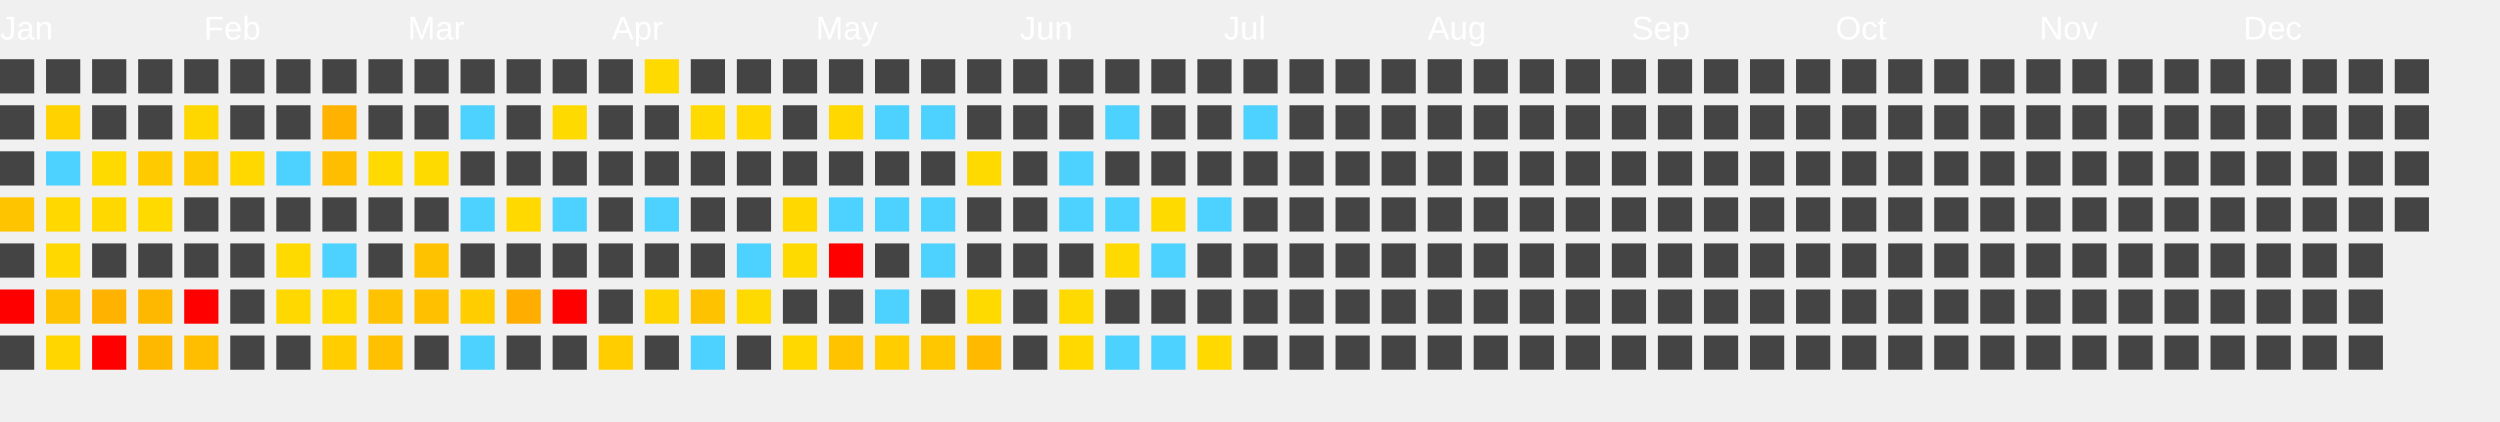
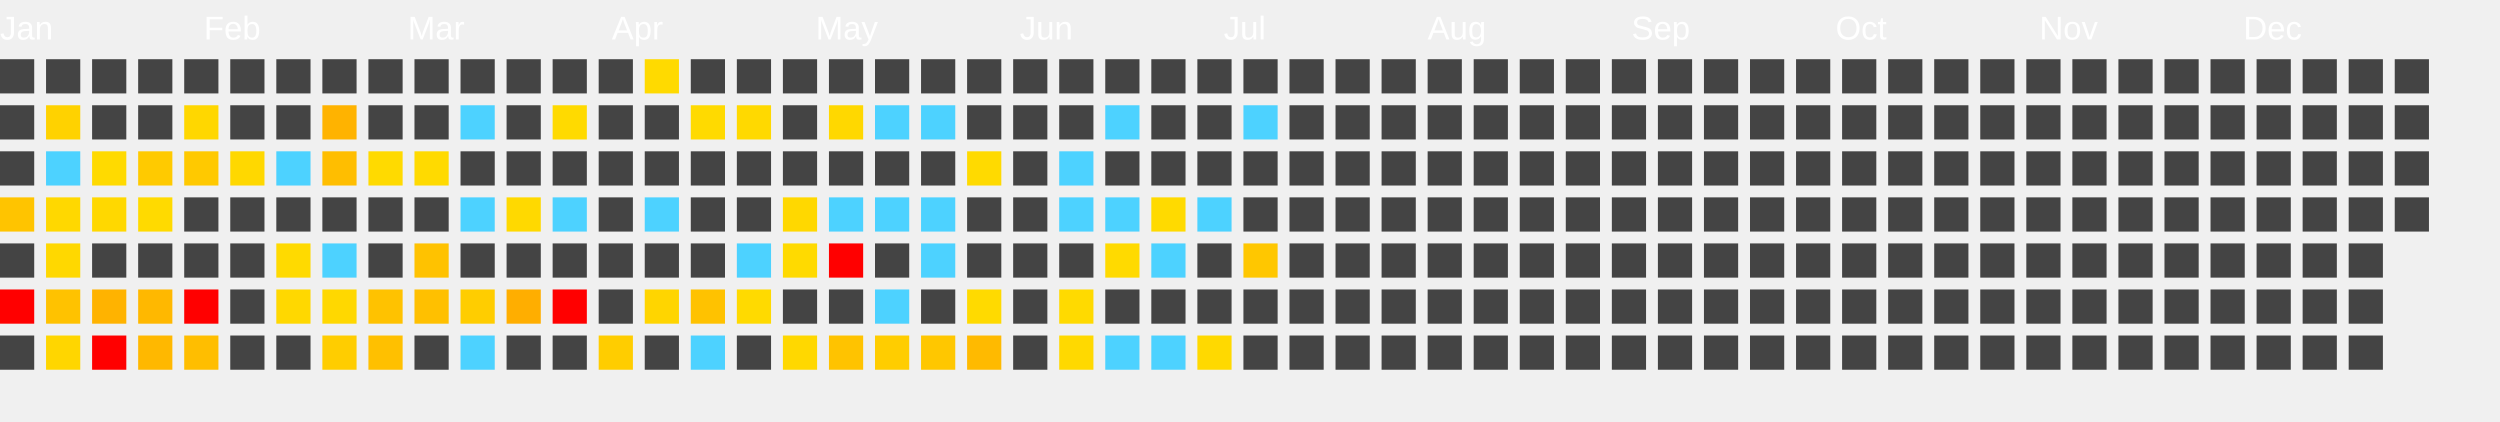
<svg xmlns="http://www.w3.org/2000/svg" baseProfile="full" height="32mm" version="1.1" viewBox="0,0,190,32" width="190mm">
  <defs />
  <rect fill="none" height="32" width="190" x="0" y="0" />
  <text fill="#FFFFFF" style="font-size:2.5px; font-family:Arial" x="0.0" y="3.0">Jan</text>
  <text fill="#FFFFFF" style="font-size:2.5px; font-family:Arial" x="15.5" y="3.0">Feb</text>
  <text fill="#FFFFFF" style="font-size:2.5px; font-family:Arial" x="31.0" y="3.0">Mar</text>
  <text fill="#FFFFFF" style="font-size:2.5px; font-family:Arial" x="46.5" y="3.0">Apr</text>
  <text fill="#FFFFFF" style="font-size:2.5px; font-family:Arial" x="62.0" y="3.0">May</text>
  <text fill="#FFFFFF" style="font-size:2.5px; font-family:Arial" x="77.5" y="3.0">Jun</text>
  <text fill="#FFFFFF" style="font-size:2.5px; font-family:Arial" x="93.0" y="3.0">Jul</text>
  <text fill="#FFFFFF" style="font-size:2.5px; font-family:Arial" x="108.5" y="3.0">Aug</text>
  <text fill="#FFFFFF" style="font-size:2.5px; font-family:Arial" x="124.0" y="3.0">Sep</text>
  <text fill="#FFFFFF" style="font-size:2.5px; font-family:Arial" x="139.5" y="3.0">Oct</text>
  <text fill="#FFFFFF" style="font-size:2.5px; font-family:Arial" x="155.0" y="3.0">Nov</text>
  <text fill="#FFFFFF" style="font-size:2.5px; font-family:Arial" x="170.5" y="3.0">Dec</text>
  <rect fill="#444444" height="2.6" width="2.6" x="0.0" y="4.5" />
  <rect fill="#444444" height="2.6" width="2.6" x="0.0" y="8.0" />
  <rect fill="#444444" height="2.6" width="2.6" x="0.0" y="11.5" />
  <rect fill="#ffc400" height="2.6" width="2.6" x="0.0" y="15.0" />
  <rect fill="#444444" height="2.6" width="2.6" x="0.0" y="18.5" />
  <rect fill="red" height="2.6" width="2.6" x="0.0" y="22.0" />
  <rect fill="#444444" height="2.6" width="2.6" x="0.0" y="25.5" />
  <rect fill="#444444" height="2.6" width="2.6" x="3.5" y="4.5" />
  <rect fill="#ffd200" height="2.6" width="2.6" x="3.5" y="8.0" />
  <rect fill="#4dd2ff" height="2.6" width="2.6" x="3.5" y="11.5" />
  <rect fill="#ffd800" height="2.6" width="2.6" x="3.5" y="15.0" />
  <rect fill="#ffd800" height="2.6" width="2.6" x="3.5" y="18.5" />
  <rect fill="#ffc200" height="2.6" width="2.6" x="3.5" y="22.0" />
  <rect fill="#ffd600" height="2.6" width="2.6" x="3.5" y="25.5" />
  <rect fill="#444444" height="2.6" width="2.6" x="7.0" y="4.5" />
  <rect fill="#444444" height="2.6" width="2.6" x="7.0" y="8.0" />
  <rect fill="#ffda00" height="2.6" width="2.6" x="7.0" y="11.5" />
  <rect fill="#ffd800" height="2.6" width="2.6" x="7.0" y="15.0" />
  <rect fill="#444444" height="2.6" width="2.6" x="7.0" y="18.5" />
  <rect fill="#ffb300" height="2.6" width="2.6" x="7.0" y="22.0" />
  <rect fill="red" height="2.6" width="2.6" x="7.0" y="25.5" />
  <rect fill="#444444" height="2.6" width="2.6" x="10.5" y="4.5" />
  <rect fill="#444444" height="2.6" width="2.6" x="10.5" y="8.0" />
  <rect fill="#ffca00" height="2.6" width="2.6" x="10.5" y="11.5" />
  <rect fill="#ffda00" height="2.6" width="2.6" x="10.5" y="15.0" />
  <rect fill="#444444" height="2.6" width="2.6" x="10.5" y="18.5" />
  <rect fill="#ffb800" height="2.6" width="2.6" x="10.5" y="22.0" />
  <rect fill="#ffb800" height="2.6" width="2.6" x="10.5" y="25.5" />
  <rect fill="#444444" height="2.6" width="2.6" x="14.0" y="4.5" />
  <rect fill="#ffd700" height="2.6" width="2.6" x="14.0" y="8.0" />
  <rect fill="#ffc900" height="2.6" width="2.6" x="14.0" y="11.5" />
  <rect fill="#444444" height="2.6" width="2.6" x="14.0" y="15.0" />
  <rect fill="#444444" height="2.6" width="2.6" x="14.0" y="18.5" />
  <rect fill="red" height="2.6" width="2.6" x="14.0" y="22.0" />
  <rect fill="#ffbe00" height="2.6" width="2.6" x="14.0" y="25.5" />
  <rect fill="#444444" height="2.6" width="2.6" x="17.5" y="4.5" />
  <rect fill="#444444" height="2.6" width="2.6" x="17.5" y="8.0" />
  <rect fill="#ffd800" height="2.6" width="2.6" x="17.5" y="11.5" />
  <rect fill="#444444" height="2.6" width="2.6" x="17.5" y="15.0" />
  <rect fill="#444444" height="2.6" width="2.6" x="17.5" y="18.5" />
  <rect fill="#444444" height="2.6" width="2.6" x="17.5" y="22.0" />
  <rect fill="#444444" height="2.6" width="2.6" x="17.5" y="25.5" />
  <rect fill="#444444" height="2.6" width="2.6" x="21.0" y="4.5" />
  <rect fill="#444444" height="2.6" width="2.6" x="21.0" y="8.0" />
  <rect fill="#4dd2ff" height="2.6" width="2.6" x="21.0" y="11.5" />
  <rect fill="#444444" height="2.6" width="2.6" x="21.0" y="15.0" />
  <rect fill="#ffda00" height="2.6" width="2.6" x="21.0" y="18.5" />
  <rect fill="#ffd800" height="2.6" width="2.6" x="21.0" y="22.0" />
  <rect fill="#444444" height="2.6" width="2.6" x="21.0" y="25.5" />
  <rect fill="#444444" height="2.6" width="2.6" x="24.5" y="4.5" />
  <rect fill="#ffb300" height="2.6" width="2.6" x="24.5" y="8.0" />
  <rect fill="#ffbe00" height="2.6" width="2.6" x="24.5" y="11.5" />
  <rect fill="#444444" height="2.6" width="2.6" x="24.5" y="15.0" />
  <rect fill="#4dd2ff" height="2.6" width="2.6" x="24.5" y="18.5" />
  <rect fill="#ffd800" height="2.6" width="2.6" x="24.5" y="22.0" />
  <rect fill="#ffcd00" height="2.6" width="2.6" x="24.5" y="25.5" />
  <rect fill="#444444" height="2.6" width="2.6" x="28.0" y="4.5" />
  <rect fill="#444444" height="2.6" width="2.6" x="28.0" y="8.0" />
  <rect fill="#ffda00" height="2.6" width="2.6" x="28.0" y="11.5" />
  <rect fill="#444444" height="2.6" width="2.6" x="28.0" y="15.0" />
  <rect fill="#444444" height="2.6" width="2.6" x="28.0" y="18.5" />
  <rect fill="#ffc200" height="2.6" width="2.6" x="28.0" y="22.0" />
  <rect fill="#ffc000" height="2.6" width="2.6" x="28.0" y="25.5" />
  <rect fill="#444444" height="2.6" width="2.6" x="31.5" y="4.5" />
  <rect fill="#444444" height="2.6" width="2.6" x="31.5" y="8.0" />
  <rect fill="#ffda00" height="2.6" width="2.6" x="31.5" y="11.5" />
  <rect fill="#444444" height="2.6" width="2.6" x="31.5" y="15.0" />
  <rect fill="#ffc200" height="2.6" width="2.6" x="31.5" y="18.5" />
  <rect fill="#ffc000" height="2.6" width="2.6" x="31.5" y="22.0" />
  <rect fill="#444444" height="2.6" width="2.6" x="31.5" y="25.5" />
  <rect fill="#444444" height="2.6" width="2.6" x="35.0" y="4.5" />
  <rect fill="#4dd2ff" height="2.6" width="2.6" x="35.0" y="8.0" />
  <rect fill="#444444" height="2.6" width="2.6" x="35.0" y="11.5" />
  <rect fill="#4dd2ff" height="2.6" width="2.6" x="35.0" y="15.0" />
  <rect fill="#444444" height="2.6" width="2.6" x="35.0" y="18.5" />
  <rect fill="#ffcd00" height="2.6" width="2.6" x="35.0" y="22.0" />
  <rect fill="#4dd2ff" height="2.6" width="2.6" x="35.0" y="25.5" />
  <rect fill="#444444" height="2.6" width="2.6" x="38.5" y="4.5" />
  <rect fill="#444444" height="2.6" width="2.6" x="38.5" y="8.0" />
  <rect fill="#444444" height="2.6" width="2.6" x="38.5" y="11.5" />
  <rect fill="#ffd900" height="2.6" width="2.6" x="38.5" y="15.0" />
  <rect fill="#444444" height="2.6" width="2.6" x="38.5" y="18.5" />
  <rect fill="#ffae00" height="2.6" width="2.6" x="38.5" y="22.0" />
  <rect fill="#444444" height="2.6" width="2.6" x="38.5" y="25.5" />
  <rect fill="#444444" height="2.6" width="2.6" x="42.0" y="4.5" />
  <rect fill="#ffda00" height="2.6" width="2.6" x="42.0" y="8.0" />
  <rect fill="#444444" height="2.6" width="2.6" x="42.0" y="11.5" />
  <rect fill="#4dd2ff" height="2.6" width="2.6" x="42.0" y="15.0" />
  <rect fill="#444444" height="2.6" width="2.6" x="42.0" y="18.5" />
  <rect fill="red" height="2.6" width="2.6" x="42.0" y="22.0" />
  <rect fill="#444444" height="2.6" width="2.6" x="42.0" y="25.5" />
  <rect fill="#444444" height="2.6" width="2.6" x="45.5" y="4.5" />
  <rect fill="#444444" height="2.6" width="2.6" x="45.5" y="8.0" />
  <rect fill="#444444" height="2.6" width="2.6" x="45.5" y="11.5" />
  <rect fill="#444444" height="2.6" width="2.6" x="45.5" y="15.0" />
  <rect fill="#444444" height="2.6" width="2.6" x="45.5" y="18.5" />
  <rect fill="#444444" height="2.6" width="2.6" x="45.5" y="22.0" />
  <rect fill="#ffcd00" height="2.6" width="2.6" x="45.5" y="25.5" />
  <rect fill="#ffda00" height="2.6" width="2.6" x="49.0" y="4.5" />
  <rect fill="#444444" height="2.6" width="2.6" x="49.0" y="8.0" />
  <rect fill="#444444" height="2.6" width="2.6" x="49.0" y="11.5" />
  <rect fill="#4dd2ff" height="2.6" width="2.6" x="49.0" y="15.0" />
  <rect fill="#444444" height="2.6" width="2.6" x="49.0" y="18.5" />
  <rect fill="#ffd500" height="2.6" width="2.6" x="49.0" y="22.0" />
  <rect fill="#444444" height="2.6" width="2.6" x="49.0" y="25.5" />
  <rect fill="#444444" height="2.6" width="2.6" x="52.5" y="4.5" />
  <rect fill="#ffda00" height="2.6" width="2.6" x="52.5" y="8.0" />
  <rect fill="#444444" height="2.6" width="2.6" x="52.5" y="11.5" />
  <rect fill="#444444" height="2.6" width="2.6" x="52.5" y="15.0" />
  <rect fill="#444444" height="2.6" width="2.6" x="52.5" y="18.5" />
  <rect fill="#ffc200" height="2.6" width="2.6" x="52.5" y="22.0" />
  <rect fill="#4dd2ff" height="2.6" width="2.6" x="52.5" y="25.5" />
  <rect fill="#444444" height="2.6" width="2.6" x="56.0" y="4.5" />
  <rect fill="#ffd900" height="2.6" width="2.6" x="56.0" y="8.0" />
  <rect fill="#444444" height="2.6" width="2.6" x="56.0" y="11.5" />
  <rect fill="#444444" height="2.6" width="2.6" x="56.0" y="15.0" />
  <rect fill="#4dd2ff" height="2.6" width="2.6" x="56.0" y="18.5" />
  <rect fill="#ffda00" height="2.6" width="2.6" x="56.0" y="22.0" />
  <rect fill="#444444" height="2.6" width="2.6" x="56.0" y="25.5" />
  <rect fill="#444444" height="2.6" width="2.6" x="59.5" y="4.5" />
  <rect fill="#444444" height="2.6" width="2.6" x="59.5" y="8.0" />
  <rect fill="#444444" height="2.6" width="2.6" x="59.5" y="11.5" />
  <rect fill="#ffd800" height="2.6" width="2.6" x="59.5" y="15.0" />
  <rect fill="#ffda00" height="2.6" width="2.6" x="59.5" y="18.5" />
  <rect fill="#444444" height="2.6" width="2.6" x="59.5" y="22.0" />
  <rect fill="#ffd800" height="2.6" width="2.6" x="59.5" y="25.5" />
  <rect fill="#444444" height="2.6" width="2.6" x="63.0" y="4.5" />
  <rect fill="#ffd800" height="2.6" width="2.6" x="63.0" y="8.0" />
  <rect fill="#444444" height="2.6" width="2.6" x="63.0" y="11.5" />
  <rect fill="#4dd2ff" height="2.6" width="2.6" x="63.0" y="15.0" />
  <rect fill="red" height="2.6" width="2.6" x="63.0" y="18.5" />
  <rect fill="#444444" height="2.6" width="2.6" x="63.0" y="22.0" />
  <rect fill="#ffc300" height="2.6" width="2.6" x="63.0" y="25.5" />
  <rect fill="#444444" height="2.6" width="2.6" x="66.5" y="4.5" />
  <rect fill="#4dd2ff" height="2.6" width="2.6" x="66.5" y="8.0" />
  <rect fill="#444444" height="2.6" width="2.6" x="66.5" y="11.5" />
  <rect fill="#4dd2ff" height="2.6" width="2.6" x="66.5" y="15.0" />
  <rect fill="#444444" height="2.6" width="2.6" x="66.5" y="18.5" />
  <rect fill="#4dd2ff" height="2.6" width="2.6" x="66.5" y="22.0" />
  <rect fill="#ffcd00" height="2.6" width="2.6" x="66.5" y="25.5" />
  <rect fill="#444444" height="2.6" width="2.6" x="70.0" y="4.5" />
  <rect fill="#4dd2ff" height="2.6" width="2.6" x="70.0" y="8.0" />
  <rect fill="#444444" height="2.6" width="2.6" x="70.0" y="11.5" />
  <rect fill="#4dd2ff" height="2.6" width="2.6" x="70.0" y="15.0" />
  <rect fill="#4dd2ff" height="2.6" width="2.6" x="70.0" y="18.5" />
  <rect fill="#444444" height="2.6" width="2.6" x="70.0" y="22.0" />
  <rect fill="#ffc700" height="2.6" width="2.6" x="70.0" y="25.5" />
  <rect fill="#444444" height="2.6" width="2.6" x="73.5" y="4.5" />
  <rect fill="#444444" height="2.6" width="2.6" x="73.5" y="8.0" />
  <rect fill="#ffda00" height="2.6" width="2.6" x="73.5" y="11.5" />
  <rect fill="#444444" height="2.6" width="2.6" x="73.5" y="15.0" />
  <rect fill="#444444" height="2.6" width="2.6" x="73.5" y="18.5" />
  <rect fill="#ffda00" height="2.6" width="2.6" x="73.5" y="22.0" />
  <rect fill="#ffba00" height="2.6" width="2.6" x="73.5" y="25.5" />
  <rect fill="#444444" height="2.6" width="2.6" x="77.0" y="4.5" />
  <rect fill="#444444" height="2.6" width="2.6" x="77.0" y="8.0" />
  <rect fill="#444444" height="2.6" width="2.6" x="77.0" y="11.5" />
  <rect fill="#444444" height="2.6" width="2.6" x="77.0" y="15.0" />
  <rect fill="#444444" height="2.6" width="2.6" x="77.0" y="18.5" />
  <rect fill="#444444" height="2.6" width="2.6" x="77.0" y="22.0" />
  <rect fill="#444444" height="2.6" width="2.6" x="77.0" y="25.5" />
  <rect fill="#444444" height="2.6" width="2.6" x="80.5" y="4.5" />
  <rect fill="#444444" height="2.6" width="2.6" x="80.5" y="8.0" />
  <rect fill="#4dd2ff" height="2.6" width="2.6" x="80.5" y="11.5" />
  <rect fill="#4dd2ff" height="2.6" width="2.6" x="80.5" y="15.0" />
  <rect fill="#444444" height="2.6" width="2.6" x="80.5" y="18.5" />
  <rect fill="#ffda00" height="2.6" width="2.6" x="80.5" y="22.0" />
  <rect fill="#ffd900" height="2.6" width="2.6" x="80.5" y="25.5" />
  <rect fill="#444444" height="2.6" width="2.6" x="84.0" y="4.5" />
  <rect fill="#4dd2ff" height="2.6" width="2.6" x="84.0" y="8.0" />
  <rect fill="#444444" height="2.6" width="2.6" x="84.0" y="11.5" />
  <rect fill="#4dd2ff" height="2.6" width="2.6" x="84.0" y="15.0" />
  <rect fill="#ffda00" height="2.6" width="2.6" x="84.0" y="18.5" />
  <rect fill="#444444" height="2.6" width="2.6" x="84.0" y="22.0" />
  <rect fill="#4dd2ff" height="2.6" width="2.6" x="84.0" y="25.5" />
  <rect fill="#444444" height="2.6" width="2.6" x="87.5" y="4.5" />
  <rect fill="#444444" height="2.6" width="2.6" x="87.5" y="8.0" />
  <rect fill="#444444" height="2.6" width="2.6" x="87.5" y="11.5" />
  <rect fill="#ffda00" height="2.6" width="2.6" x="87.5" y="15.0" />
  <rect fill="#4dd2ff" height="2.6" width="2.6" x="87.5" y="18.5" />
  <rect fill="#444444" height="2.6" width="2.6" x="87.5" y="22.0" />
  <rect fill="#4dd2ff" height="2.6" width="2.6" x="87.5" y="25.5" />
  <rect fill="#444444" height="2.6" width="2.6" x="91.0" y="4.5" />
  <rect fill="#444444" height="2.6" width="2.6" x="91.0" y="8.0" />
  <rect fill="#444444" height="2.6" width="2.6" x="91.0" y="11.5" />
  <rect fill="#4dd2ff" height="2.6" width="2.6" x="91.0" y="15.0" />
  <rect fill="#444444" height="2.6" width="2.6" x="91.0" y="18.5" />
  <rect fill="#444444" height="2.6" width="2.6" x="91.0" y="22.0" />
  <rect fill="#ffd900" height="2.6" width="2.6" x="91.0" y="25.5" />
  <rect fill="#444444" height="2.6" width="2.6" x="94.5" y="4.5" />
  <rect fill="#4dd2ff" height="2.6" width="2.6" x="94.5" y="8.0" />
  <rect fill="#444444" height="2.6" width="2.6" x="94.5" y="11.5" />
  <rect fill="#444444" height="2.6" width="2.6" x="94.5" y="15.0" />
-   <rect fill="#444444" height="2.6" width="2.6" x="94.5" y="18.5" />
+   <rect fill="#ffc700" height="2.6" width="2.6" x="94.5" y="18.5" />
  <rect fill="#444444" height="2.6" width="2.6" x="94.5" y="22.0" />
  <rect fill="#444444" height="2.6" width="2.6" x="94.5" y="25.5" />
  <rect fill="#444444" height="2.6" width="2.6" x="98.0" y="4.5" />
  <rect fill="#444444" height="2.6" width="2.6" x="98.0" y="8.0" />
  <rect fill="#444444" height="2.6" width="2.6" x="98.0" y="11.5" />
  <rect fill="#444444" height="2.6" width="2.6" x="98.0" y="15.0" />
  <rect fill="#444444" height="2.6" width="2.6" x="98.0" y="18.5" />
  <rect fill="#444444" height="2.6" width="2.6" x="98.0" y="22.0" />
  <rect fill="#444444" height="2.6" width="2.6" x="98.0" y="25.5" />
  <rect fill="#444444" height="2.6" width="2.6" x="101.5" y="4.5" />
  <rect fill="#444444" height="2.6" width="2.6" x="101.5" y="8.0" />
  <rect fill="#444444" height="2.6" width="2.6" x="101.5" y="11.5" />
  <rect fill="#444444" height="2.6" width="2.6" x="101.5" y="15.0" />
  <rect fill="#444444" height="2.6" width="2.6" x="101.5" y="18.5" />
  <rect fill="#444444" height="2.6" width="2.6" x="101.5" y="22.0" />
  <rect fill="#444444" height="2.6" width="2.6" x="101.5" y="25.5" />
  <rect fill="#444444" height="2.6" width="2.6" x="105.0" y="4.5" />
  <rect fill="#444444" height="2.6" width="2.6" x="105.0" y="8.0" />
  <rect fill="#444444" height="2.6" width="2.6" x="105.0" y="11.5" />
  <rect fill="#444444" height="2.6" width="2.6" x="105.0" y="15.0" />
  <rect fill="#444444" height="2.6" width="2.6" x="105.0" y="18.5" />
  <rect fill="#444444" height="2.6" width="2.6" x="105.0" y="22.0" />
  <rect fill="#444444" height="2.6" width="2.6" x="105.0" y="25.5" />
  <rect fill="#444444" height="2.6" width="2.6" x="108.5" y="4.5" />
  <rect fill="#444444" height="2.6" width="2.6" x="108.5" y="8.0" />
  <rect fill="#444444" height="2.6" width="2.6" x="108.5" y="11.5" />
  <rect fill="#444444" height="2.6" width="2.6" x="108.5" y="15.0" />
  <rect fill="#444444" height="2.6" width="2.6" x="108.5" y="18.5" />
  <rect fill="#444444" height="2.6" width="2.6" x="108.5" y="22.0" />
  <rect fill="#444444" height="2.6" width="2.6" x="108.5" y="25.5" />
  <rect fill="#444444" height="2.6" width="2.6" x="112.0" y="4.5" />
  <rect fill="#444444" height="2.6" width="2.6" x="112.0" y="8.0" />
  <rect fill="#444444" height="2.6" width="2.6" x="112.0" y="11.5" />
  <rect fill="#444444" height="2.6" width="2.6" x="112.0" y="15.0" />
  <rect fill="#444444" height="2.6" width="2.6" x="112.0" y="18.5" />
  <rect fill="#444444" height="2.6" width="2.6" x="112.0" y="22.0" />
  <rect fill="#444444" height="2.6" width="2.6" x="112.0" y="25.5" />
  <rect fill="#444444" height="2.6" width="2.6" x="115.5" y="4.5" />
  <rect fill="#444444" height="2.6" width="2.6" x="115.5" y="8.0" />
  <rect fill="#444444" height="2.6" width="2.6" x="115.5" y="11.5" />
  <rect fill="#444444" height="2.6" width="2.6" x="115.5" y="15.0" />
  <rect fill="#444444" height="2.6" width="2.6" x="115.5" y="18.5" />
  <rect fill="#444444" height="2.6" width="2.6" x="115.5" y="22.0" />
  <rect fill="#444444" height="2.6" width="2.6" x="115.5" y="25.5" />
  <rect fill="#444444" height="2.6" width="2.6" x="119.0" y="4.5" />
  <rect fill="#444444" height="2.6" width="2.6" x="119.0" y="8.0" />
  <rect fill="#444444" height="2.6" width="2.6" x="119.0" y="11.5" />
  <rect fill="#444444" height="2.6" width="2.6" x="119.0" y="15.0" />
  <rect fill="#444444" height="2.6" width="2.6" x="119.0" y="18.5" />
  <rect fill="#444444" height="2.6" width="2.6" x="119.0" y="22.0" />
  <rect fill="#444444" height="2.6" width="2.6" x="119.0" y="25.5" />
  <rect fill="#444444" height="2.6" width="2.6" x="122.5" y="4.5" />
  <rect fill="#444444" height="2.6" width="2.6" x="122.5" y="8.0" />
  <rect fill="#444444" height="2.6" width="2.6" x="122.5" y="11.5" />
  <rect fill="#444444" height="2.6" width="2.6" x="122.5" y="15.0" />
  <rect fill="#444444" height="2.6" width="2.6" x="122.5" y="18.5" />
  <rect fill="#444444" height="2.6" width="2.6" x="122.5" y="22.0" />
  <rect fill="#444444" height="2.6" width="2.6" x="122.5" y="25.5" />
  <rect fill="#444444" height="2.6" width="2.6" x="126.0" y="4.5" />
  <rect fill="#444444" height="2.6" width="2.6" x="126.0" y="8.0" />
  <rect fill="#444444" height="2.6" width="2.6" x="126.0" y="11.5" />
  <rect fill="#444444" height="2.6" width="2.6" x="126.0" y="15.0" />
  <rect fill="#444444" height="2.6" width="2.6" x="126.0" y="18.5" />
  <rect fill="#444444" height="2.6" width="2.6" x="126.0" y="22.0" />
  <rect fill="#444444" height="2.6" width="2.6" x="126.0" y="25.5" />
  <rect fill="#444444" height="2.6" width="2.6" x="129.5" y="4.5" />
  <rect fill="#444444" height="2.6" width="2.6" x="129.5" y="8.0" />
  <rect fill="#444444" height="2.6" width="2.6" x="129.5" y="11.5" />
  <rect fill="#444444" height="2.6" width="2.6" x="129.5" y="15.0" />
  <rect fill="#444444" height="2.6" width="2.6" x="129.5" y="18.5" />
  <rect fill="#444444" height="2.6" width="2.6" x="129.5" y="22.0" />
  <rect fill="#444444" height="2.6" width="2.6" x="129.5" y="25.5" />
  <rect fill="#444444" height="2.6" width="2.6" x="133.0" y="4.5" />
  <rect fill="#444444" height="2.6" width="2.6" x="133.0" y="8.0" />
  <rect fill="#444444" height="2.6" width="2.6" x="133.0" y="11.5" />
  <rect fill="#444444" height="2.6" width="2.6" x="133.0" y="15.0" />
  <rect fill="#444444" height="2.6" width="2.6" x="133.0" y="18.5" />
  <rect fill="#444444" height="2.6" width="2.6" x="133.0" y="22.0" />
  <rect fill="#444444" height="2.6" width="2.6" x="133.0" y="25.5" />
  <rect fill="#444444" height="2.6" width="2.6" x="136.5" y="4.5" />
  <rect fill="#444444" height="2.6" width="2.6" x="136.5" y="8.0" />
  <rect fill="#444444" height="2.6" width="2.6" x="136.5" y="11.5" />
  <rect fill="#444444" height="2.6" width="2.6" x="136.5" y="15.0" />
  <rect fill="#444444" height="2.6" width="2.6" x="136.5" y="18.5" />
  <rect fill="#444444" height="2.6" width="2.6" x="136.5" y="22.0" />
  <rect fill="#444444" height="2.6" width="2.6" x="136.5" y="25.5" />
  <rect fill="#444444" height="2.6" width="2.6" x="140.0" y="4.5" />
  <rect fill="#444444" height="2.6" width="2.6" x="140.0" y="8.0" />
  <rect fill="#444444" height="2.6" width="2.6" x="140.0" y="11.5" />
  <rect fill="#444444" height="2.6" width="2.6" x="140.0" y="15.0" />
  <rect fill="#444444" height="2.6" width="2.6" x="140.0" y="18.5" />
  <rect fill="#444444" height="2.6" width="2.6" x="140.0" y="22.0" />
  <rect fill="#444444" height="2.6" width="2.6" x="140.0" y="25.5" />
  <rect fill="#444444" height="2.6" width="2.6" x="143.5" y="4.5" />
  <rect fill="#444444" height="2.6" width="2.6" x="143.5" y="8.0" />
  <rect fill="#444444" height="2.6" width="2.6" x="143.5" y="11.5" />
  <rect fill="#444444" height="2.6" width="2.6" x="143.5" y="15.0" />
  <rect fill="#444444" height="2.6" width="2.6" x="143.5" y="18.5" />
  <rect fill="#444444" height="2.6" width="2.6" x="143.5" y="22.0" />
  <rect fill="#444444" height="2.6" width="2.6" x="143.5" y="25.5" />
  <rect fill="#444444" height="2.6" width="2.6" x="147.0" y="4.5" />
  <rect fill="#444444" height="2.6" width="2.6" x="147.0" y="8.0" />
  <rect fill="#444444" height="2.6" width="2.6" x="147.0" y="11.5" />
  <rect fill="#444444" height="2.6" width="2.6" x="147.0" y="15.0" />
  <rect fill="#444444" height="2.6" width="2.6" x="147.0" y="18.5" />
  <rect fill="#444444" height="2.6" width="2.6" x="147.0" y="22.0" />
  <rect fill="#444444" height="2.6" width="2.6" x="147.0" y="25.5" />
  <rect fill="#444444" height="2.6" width="2.6" x="150.5" y="4.5" />
  <rect fill="#444444" height="2.6" width="2.6" x="150.5" y="8.0" />
  <rect fill="#444444" height="2.6" width="2.6" x="150.5" y="11.5" />
  <rect fill="#444444" height="2.6" width="2.6" x="150.5" y="15.0" />
  <rect fill="#444444" height="2.6" width="2.6" x="150.5" y="18.5" />
  <rect fill="#444444" height="2.6" width="2.6" x="150.5" y="22.0" />
  <rect fill="#444444" height="2.6" width="2.6" x="150.5" y="25.5" />
  <rect fill="#444444" height="2.6" width="2.6" x="154.0" y="4.5" />
  <rect fill="#444444" height="2.6" width="2.6" x="154.0" y="8.0" />
  <rect fill="#444444" height="2.6" width="2.6" x="154.0" y="11.5" />
  <rect fill="#444444" height="2.6" width="2.6" x="154.0" y="15.0" />
  <rect fill="#444444" height="2.6" width="2.6" x="154.0" y="18.5" />
  <rect fill="#444444" height="2.6" width="2.6" x="154.0" y="22.0" />
  <rect fill="#444444" height="2.6" width="2.6" x="154.0" y="25.5" />
  <rect fill="#444444" height="2.6" width="2.6" x="157.5" y="4.5" />
  <rect fill="#444444" height="2.6" width="2.6" x="157.5" y="8.0" />
  <rect fill="#444444" height="2.6" width="2.6" x="157.5" y="11.5" />
  <rect fill="#444444" height="2.6" width="2.6" x="157.5" y="15.0" />
  <rect fill="#444444" height="2.6" width="2.6" x="157.5" y="18.5" />
  <rect fill="#444444" height="2.6" width="2.6" x="157.5" y="22.0" />
  <rect fill="#444444" height="2.6" width="2.6" x="157.5" y="25.5" />
  <rect fill="#444444" height="2.6" width="2.6" x="161.0" y="4.5" />
  <rect fill="#444444" height="2.6" width="2.6" x="161.0" y="8.0" />
  <rect fill="#444444" height="2.6" width="2.6" x="161.0" y="11.5" />
  <rect fill="#444444" height="2.6" width="2.6" x="161.0" y="15.0" />
  <rect fill="#444444" height="2.6" width="2.6" x="161.0" y="18.5" />
  <rect fill="#444444" height="2.6" width="2.6" x="161.0" y="22.0" />
  <rect fill="#444444" height="2.6" width="2.6" x="161.0" y="25.5" />
  <rect fill="#444444" height="2.6" width="2.6" x="164.5" y="4.5" />
  <rect fill="#444444" height="2.6" width="2.6" x="164.5" y="8.0" />
  <rect fill="#444444" height="2.6" width="2.6" x="164.5" y="11.5" />
  <rect fill="#444444" height="2.6" width="2.6" x="164.5" y="15.0" />
  <rect fill="#444444" height="2.6" width="2.6" x="164.5" y="18.5" />
  <rect fill="#444444" height="2.6" width="2.6" x="164.5" y="22.0" />
  <rect fill="#444444" height="2.6" width="2.6" x="164.5" y="25.5" />
  <rect fill="#444444" height="2.6" width="2.6" x="168.0" y="4.5" />
  <rect fill="#444444" height="2.6" width="2.6" x="168.0" y="8.0" />
  <rect fill="#444444" height="2.6" width="2.6" x="168.0" y="11.5" />
  <rect fill="#444444" height="2.6" width="2.6" x="168.0" y="15.0" />
  <rect fill="#444444" height="2.6" width="2.6" x="168.0" y="18.5" />
  <rect fill="#444444" height="2.6" width="2.6" x="168.0" y="22.0" />
  <rect fill="#444444" height="2.6" width="2.6" x="168.0" y="25.5" />
  <rect fill="#444444" height="2.6" width="2.6" x="171.5" y="4.5" />
  <rect fill="#444444" height="2.6" width="2.6" x="171.5" y="8.0" />
  <rect fill="#444444" height="2.6" width="2.6" x="171.5" y="11.5" />
  <rect fill="#444444" height="2.6" width="2.6" x="171.5" y="15.0" />
  <rect fill="#444444" height="2.6" width="2.6" x="171.5" y="18.5" />
  <rect fill="#444444" height="2.6" width="2.6" x="171.5" y="22.0" />
  <rect fill="#444444" height="2.6" width="2.6" x="171.5" y="25.5" />
  <rect fill="#444444" height="2.6" width="2.6" x="175.0" y="4.5" />
  <rect fill="#444444" height="2.6" width="2.6" x="175.0" y="8.0" />
  <rect fill="#444444" height="2.6" width="2.6" x="175.0" y="11.5" />
  <rect fill="#444444" height="2.6" width="2.6" x="175.0" y="15.0" />
  <rect fill="#444444" height="2.6" width="2.6" x="175.0" y="18.5" />
  <rect fill="#444444" height="2.6" width="2.6" x="175.0" y="22.0" />
  <rect fill="#444444" height="2.6" width="2.6" x="175.0" y="25.5" />
  <rect fill="#444444" height="2.6" width="2.6" x="178.5" y="4.5" />
  <rect fill="#444444" height="2.6" width="2.6" x="178.5" y="8.0" />
  <rect fill="#444444" height="2.6" width="2.6" x="178.5" y="11.5" />
  <rect fill="#444444" height="2.6" width="2.6" x="178.5" y="15.0" />
  <rect fill="#444444" height="2.6" width="2.6" x="178.5" y="18.5" />
  <rect fill="#444444" height="2.6" width="2.6" x="178.5" y="22.0" />
  <rect fill="#444444" height="2.6" width="2.6" x="178.5" y="25.5" />
  <rect fill="#444444" height="2.6" width="2.6" x="182.0" y="4.5" />
  <rect fill="#444444" height="2.6" width="2.6" x="182.0" y="8.0" />
  <rect fill="#444444" height="2.6" width="2.6" x="182.0" y="11.5" />
  <rect fill="#444444" height="2.6" width="2.6" x="182.0" y="15.0" />
</svg>
